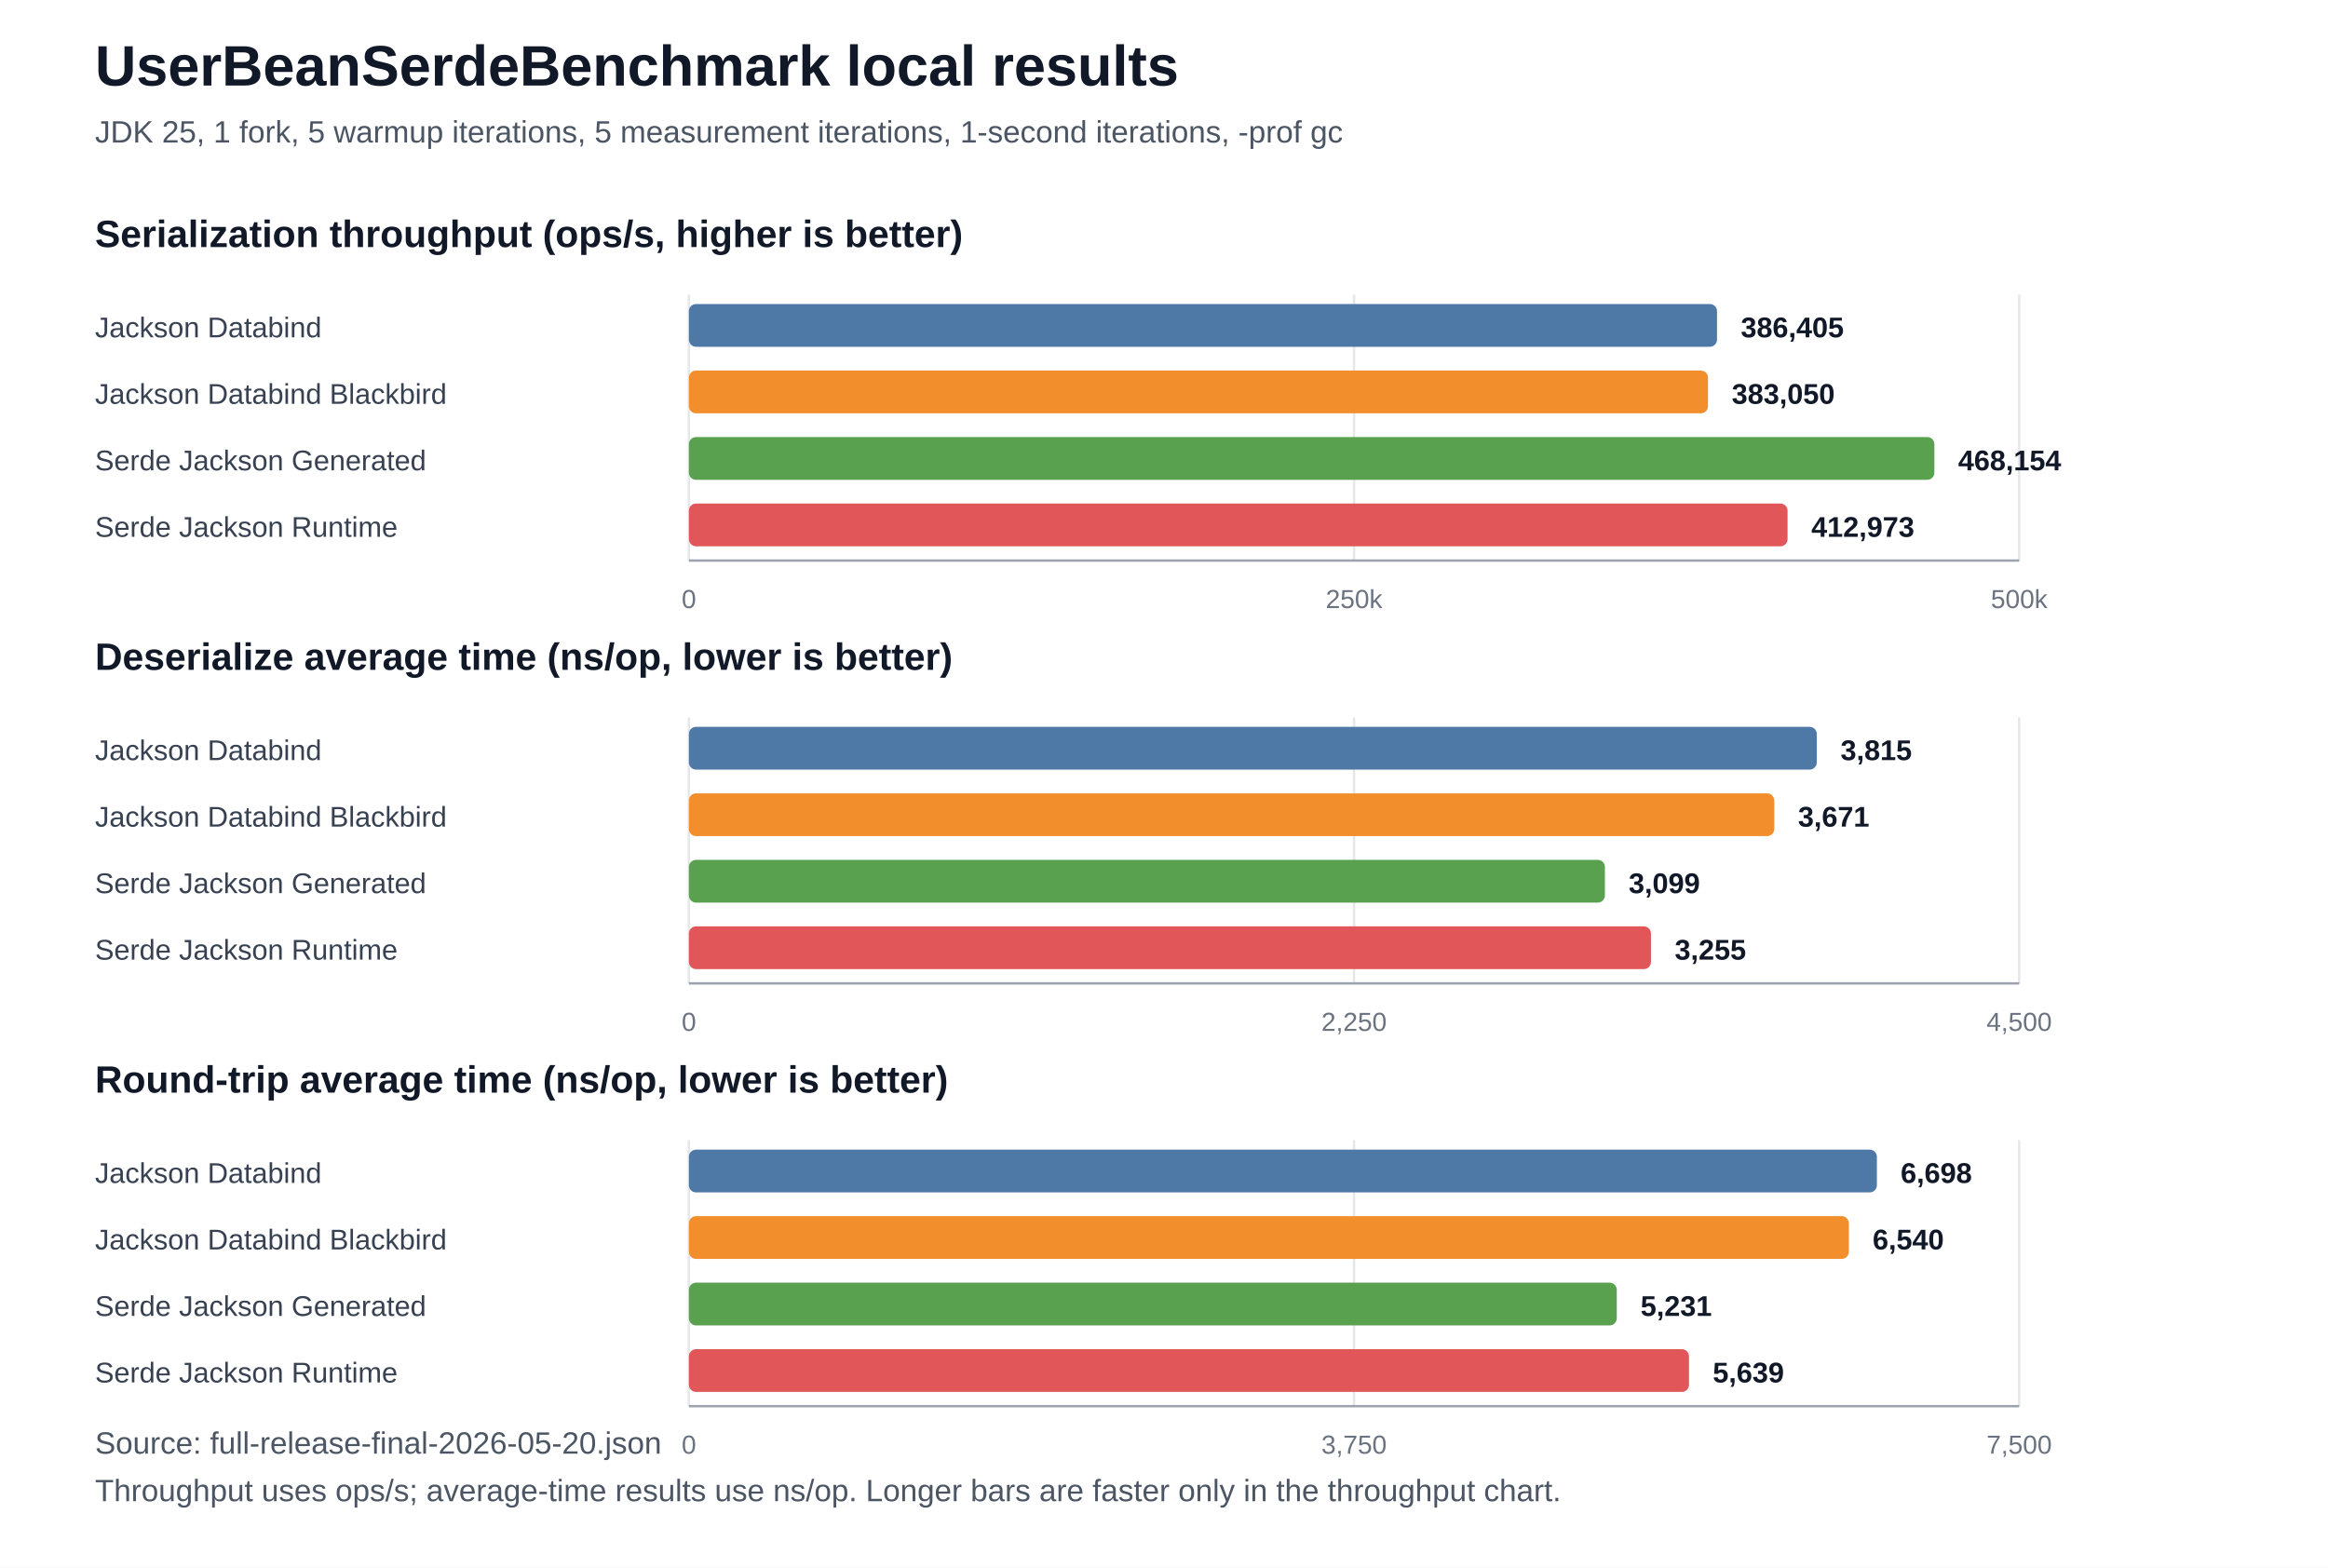
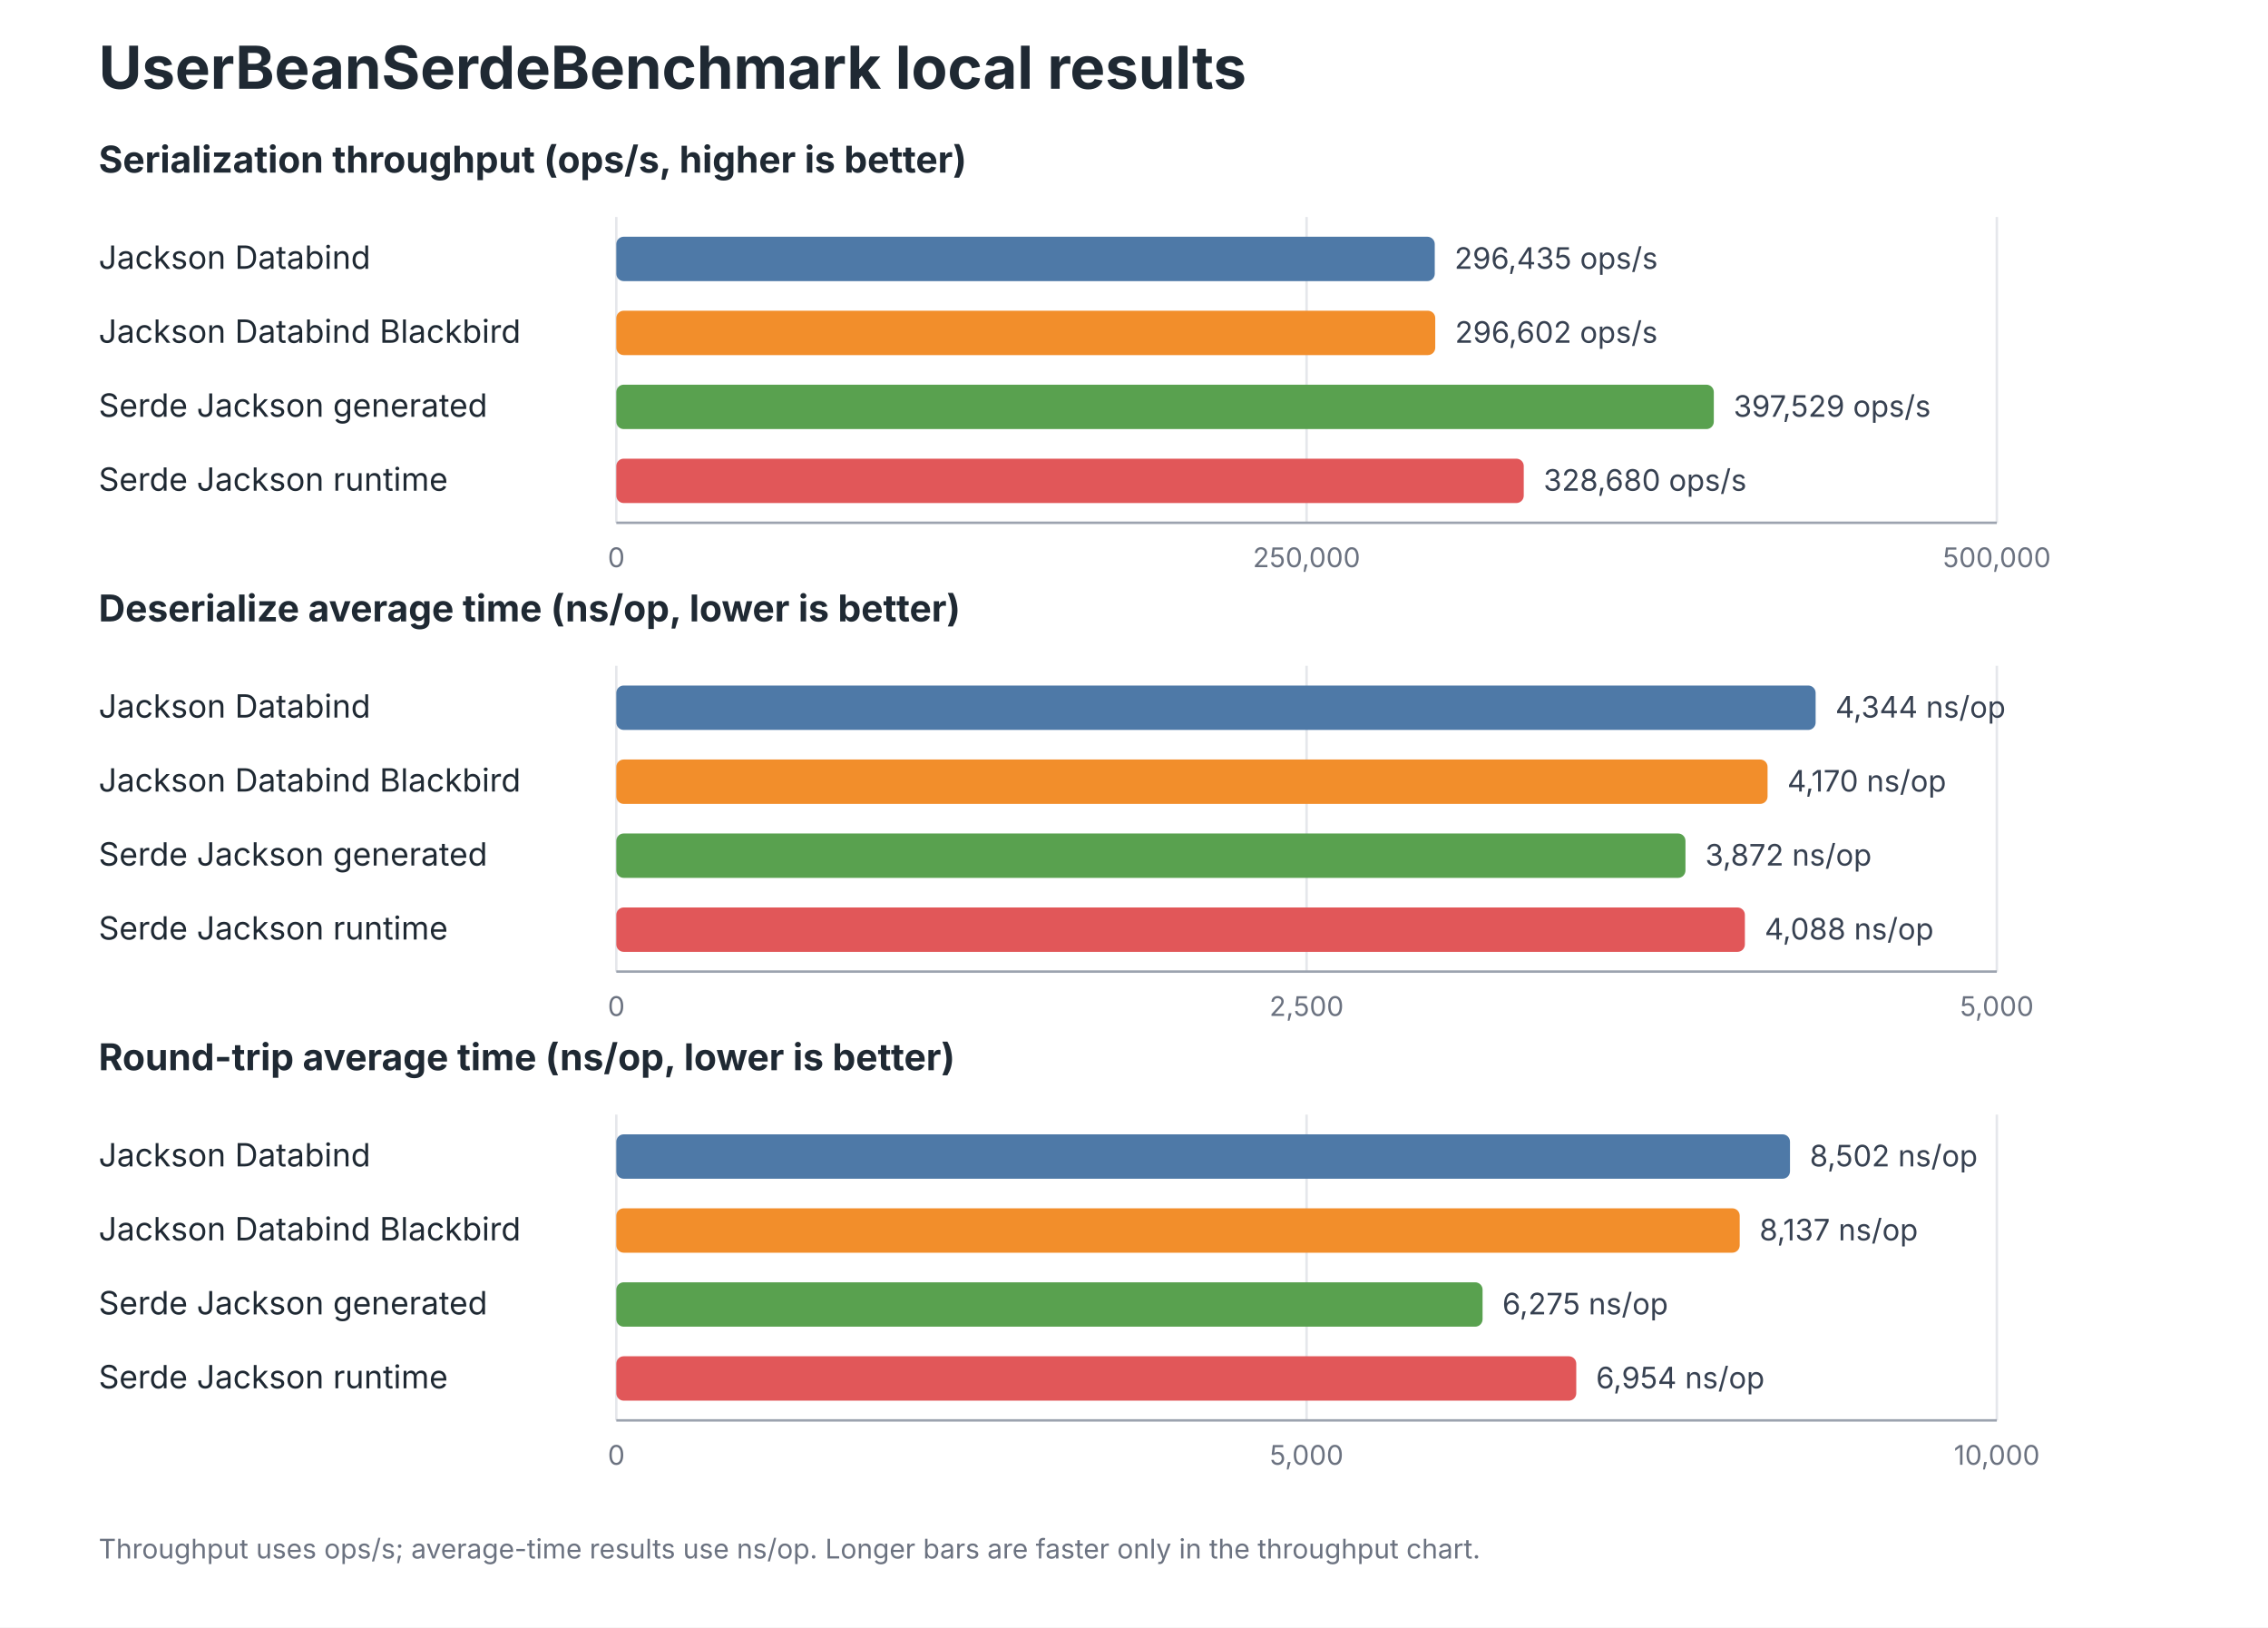
- <svg xmlns="http://www.w3.org/2000/svg" width="980" height="660" viewBox="0 0 980 660" role="img" aria-labelledby="title desc">
-   <style>
-     .background { fill: #ffffff; }
-     .title { fill: #111827; font: 700 24px Arial, Helvetica, sans-serif; }
-     .subtitle { fill: #4b5563; font: 400 13px Arial, Helvetica, sans-serif; }
-     .panel-title { fill: #111827; font: 700 16px Arial, Helvetica, sans-serif; }
-     .shape-label { fill: #111827; font: 700 13px Arial, Helvetica, sans-serif; }
-     .row-label { fill: #374151; font: 400 12px Arial, Helvetica, sans-serif; }
-     .value { fill: #111827; font: 700 12px Arial, Helvetica, sans-serif; }
-     .axis { fill: #6b7280; font: 400 11px Arial, Helvetica, sans-serif; }
-     .grid { stroke: #e5e7eb; stroke-width: 1; }
-     .baseline { stroke: #9ca3af; stroke-width: 1; }
-     .jackson { fill: #4e79a7; }
-     .blackbird { fill: #f28e2b; }
-     .serde-generated { fill: #59a14f; }
-     .serde-runtime { fill: #e15759; }
-   </style>
-   <rect class="background" width="980" height="660" />
+ <svg xmlns="http://www.w3.org/2000/svg" width="920" height="660" viewBox="0 0 920 660" role="img" aria-labelledby="title desc">
+   <style>text{font-family:Inter,Arial,sans-serif;fill:#1f2933}.title{font-size:24px;font-weight:700}.panel-title{font-size:15px;font-weight:700}.label{font-size:13px}.value{font-size:12px;fill:#374151}.axis{font-size:11px;fill:#6b7280}.grid{stroke:#e5e7eb;stroke-width:1}.axis-line{stroke:#9ca3af;stroke-width:1}</style>
+   <rect width="100%" height="100%" fill="#ffffff" />
  <text class="title" x="40" y="36">UserBeanSerdeBenchmark local results</text>
-   <text class="subtitle" x="40" y="60">JDK 25, 1 fork, 5 warmup iterations, 5 measurement iterations, 1-second iterations, -prof gc</text>
-   <g transform="translate(0 104)">
+   <g transform="translate(0 70)">
    <text class="panel-title" x="40" y="0">Serialization throughput (ops/s, higher is better)</text>
-     <line class="grid" x1="290" y1="20" x2="290" y2="132" />
-     <line class="grid" x1="570" y1="20" x2="570" y2="132" />
-     <line class="grid" x1="850" y1="20" x2="850" y2="132" />
-     <line class="baseline" x1="290" y1="132" x2="850" y2="132" />
-     <text class="row-label" x="40" y="38">Jackson Databind</text>
-     <rect class="jackson" x="290" y="24" width="432.8" height="18" rx="3" />
-     <text class="value" x="732.8" y="38">386,405</text>
-     <text class="row-label" x="40" y="66">Jackson Databind Blackbird</text>
-     <rect class="blackbird" x="290" y="52" width="429.0" height="18" rx="3" />
-     <text class="value" x="729.0" y="66">383,050</text>
-     <text class="row-label" x="40" y="94">Serde Jackson Generated</text>
-     <rect class="serde-generated" x="290" y="80" width="524.3" height="18" rx="3" />
-     <text class="value" x="824.3" y="94">468,154</text>
-     <text class="row-label" x="40" y="122">Serde Jackson Runtime</text>
-     <rect class="serde-runtime" x="290" y="108" width="462.5" height="18" rx="3" />
-     <text class="value" x="762.5" y="122">412,973</text>
-     <text class="axis" x="290" y="152" text-anchor="middle">0</text>
-     <text class="axis" x="570" y="152" text-anchor="middle">250k</text>
-     <text class="axis" x="850" y="152" text-anchor="middle">500k</text>
+     <line class="grid" x1="250.0" y1="18" x2="250.0" y2="142" />
+     <text class="axis" x="250.0" y="160" text-anchor="middle">0</text>
+     <line class="grid" x1="530.0" y1="18" x2="530.0" y2="142" />
+     <text class="axis" x="530.0" y="160" text-anchor="middle">250,000</text>
+     <line class="grid" x1="810.0" y1="18" x2="810.0" y2="142" />
+     <text class="axis" x="810.0" y="160" text-anchor="middle">500,000</text>
+     <line class="axis-line" x1="250" y1="142" x2="810" y2="142" />
+     <text class="label" x="40" y="39">Jackson Databind</text>
+     <rect x="250" y="26" width="332.0" height="18" rx="3" fill="#4E79A7" />
+     <text class="value" x="590.0" y="39">296,435 ops/s</text>
+     <text class="label" x="40" y="69">Jackson Databind Blackbird</text>
+     <rect x="250" y="56" width="332.2" height="18" rx="3" fill="#F28E2B" />
+     <text class="value" x="590.2" y="69">296,602 ops/s</text>
+     <text class="label" x="40" y="99">Serde Jackson generated</text>
+     <rect x="250" y="86" width="445.2" height="18" rx="3" fill="#59A14F" />
+     <text class="value" x="703.2" y="99">397,529 ops/s</text>
+     <text class="label" x="40" y="129">Serde Jackson runtime</text>
+     <rect x="250" y="116" width="368.1" height="18" rx="3" fill="#E15759" />
+     <text class="value" x="626.1" y="129">328,680 ops/s</text>
  </g>
-   <g transform="translate(0 282)">
+   <g transform="translate(0 252)">
    <text class="panel-title" x="40" y="0">Deserialize average time (ns/op, lower is better)</text>
-     <line class="grid" x1="290" y1="20" x2="290" y2="132" />
-     <line class="grid" x1="570" y1="20" x2="570" y2="132" />
-     <line class="grid" x1="850" y1="20" x2="850" y2="132" />
-     <line class="baseline" x1="290" y1="132" x2="850" y2="132" />
-     <text class="row-label" x="40" y="38">Jackson Databind</text>
-     <rect class="jackson" x="290" y="24" width="474.8" height="18" rx="3" />
-     <text class="value" x="774.8" y="38">3,815</text>
-     <text class="row-label" x="40" y="66">Jackson Databind Blackbird</text>
-     <rect class="blackbird" x="290" y="52" width="456.9" height="18" rx="3" />
-     <text class="value" x="756.9" y="66">3,671</text>
-     <text class="row-label" x="40" y="94">Serde Jackson Generated</text>
-     <rect class="serde-generated" x="290" y="80" width="385.6" height="18" rx="3" />
-     <text class="value" x="685.6" y="94">3,099</text>
-     <text class="row-label" x="40" y="122">Serde Jackson Runtime</text>
-     <rect class="serde-runtime" x="290" y="108" width="405.0" height="18" rx="3" />
-     <text class="value" x="705.0" y="122">3,255</text>
-     <text class="axis" x="290" y="152" text-anchor="middle">0</text>
-     <text class="axis" x="570" y="152" text-anchor="middle">2,250</text>
-     <text class="axis" x="850" y="152" text-anchor="middle">4,500</text>
+     <line class="grid" x1="250.0" y1="18" x2="250.0" y2="142" />
+     <text class="axis" x="250.0" y="160" text-anchor="middle">0</text>
+     <line class="grid" x1="530.0" y1="18" x2="530.0" y2="142" />
+     <text class="axis" x="530.0" y="160" text-anchor="middle">2,500</text>
+     <line class="grid" x1="810.0" y1="18" x2="810.0" y2="142" />
+     <text class="axis" x="810.0" y="160" text-anchor="middle">5,000</text>
+     <line class="axis-line" x1="250" y1="142" x2="810" y2="142" />
+     <text class="label" x="40" y="39">Jackson Databind</text>
+     <rect x="250" y="26" width="486.5" height="18" rx="3" fill="#4E79A7" />
+     <text class="value" x="744.5" y="39">4,344 ns/op</text>
+     <text class="label" x="40" y="69">Jackson Databind Blackbird</text>
+     <rect x="250" y="56" width="467.0" height="18" rx="3" fill="#F28E2B" />
+     <text class="value" x="725.0" y="69">4,170 ns/op</text>
+     <text class="label" x="40" y="99">Serde Jackson generated</text>
+     <rect x="250" y="86" width="433.7" height="18" rx="3" fill="#59A14F" />
+     <text class="value" x="691.7" y="99">3,872 ns/op</text>
+     <text class="label" x="40" y="129">Serde Jackson runtime</text>
+     <rect x="250" y="116" width="457.8" height="18" rx="3" fill="#E15759" />
+     <text class="value" x="715.8" y="129">4,088 ns/op</text>
  </g>
-   <g transform="translate(0 460)">
+   <g transform="translate(0 434)">
    <text class="panel-title" x="40" y="0">Round-trip average time (ns/op, lower is better)</text>
-     <line class="grid" x1="290" y1="20" x2="290" y2="132" />
-     <line class="grid" x1="570" y1="20" x2="570" y2="132" />
-     <line class="grid" x1="850" y1="20" x2="850" y2="132" />
-     <line class="baseline" x1="290" y1="132" x2="850" y2="132" />
-     <text class="row-label" x="40" y="38">Jackson Databind</text>
-     <rect class="jackson" x="290" y="24" width="500.1" height="18" rx="3" />
-     <text class="value" x="800.1" y="38">6,698</text>
-     <text class="row-label" x="40" y="66">Jackson Databind Blackbird</text>
-     <rect class="blackbird" x="290" y="52" width="488.3" height="18" rx="3" />
-     <text class="value" x="788.3" y="66">6,540</text>
-     <text class="row-label" x="40" y="94">Serde Jackson Generated</text>
-     <rect class="serde-generated" x="290" y="80" width="390.6" height="18" rx="3" />
-     <text class="value" x="690.6" y="94">5,231</text>
-     <text class="row-label" x="40" y="122">Serde Jackson Runtime</text>
-     <rect class="serde-runtime" x="290" y="108" width="421.0" height="18" rx="3" />
-     <text class="value" x="721.0" y="122">5,639</text>
-     <text class="axis" x="290" y="152" text-anchor="middle">0</text>
-     <text class="axis" x="570" y="152" text-anchor="middle">3,750</text>
-     <text class="axis" x="850" y="152" text-anchor="middle">7,500</text>
+     <line class="grid" x1="250.0" y1="18" x2="250.0" y2="142" />
+     <text class="axis" x="250.0" y="160" text-anchor="middle">0</text>
+     <line class="grid" x1="530.0" y1="18" x2="530.0" y2="142" />
+     <text class="axis" x="530.0" y="160" text-anchor="middle">5,000</text>
+     <line class="grid" x1="810.0" y1="18" x2="810.0" y2="142" />
+     <text class="axis" x="810.0" y="160" text-anchor="middle">10,000</text>
+     <line class="axis-line" x1="250" y1="142" x2="810" y2="142" />
+     <text class="label" x="40" y="39">Jackson Databind</text>
+     <rect x="250" y="26" width="476.1" height="18" rx="3" fill="#4E79A7" />
+     <text class="value" x="734.1" y="39">8,502 ns/op</text>
+     <text class="label" x="40" y="69">Jackson Databind Blackbird</text>
+     <rect x="250" y="56" width="455.7" height="18" rx="3" fill="#F28E2B" />
+     <text class="value" x="713.7" y="69">8,137 ns/op</text>
+     <text class="label" x="40" y="99">Serde Jackson generated</text>
+     <rect x="250" y="86" width="351.4" height="18" rx="3" fill="#59A14F" />
+     <text class="value" x="609.4" y="99">6,275 ns/op</text>
+     <text class="label" x="40" y="129">Serde Jackson runtime</text>
+     <rect x="250" y="116" width="389.4" height="18" rx="3" fill="#E15759" />
+     <text class="value" x="647.4" y="129">6,954 ns/op</text>
  </g>
-   <text class="subtitle" x="40" y="612">Source: full-release-final-2026-05-20.json</text>
-   <text class="subtitle" x="40" y="632">Throughput uses ops/s; average-time results use ns/op. Longer bars are faster only in the throughput chart.</text>
+   <text class="axis" x="40" y="632">Throughput uses ops/s; average-time results use ns/op. Longer bars are faster only in the throughput chart.</text>
</svg>
